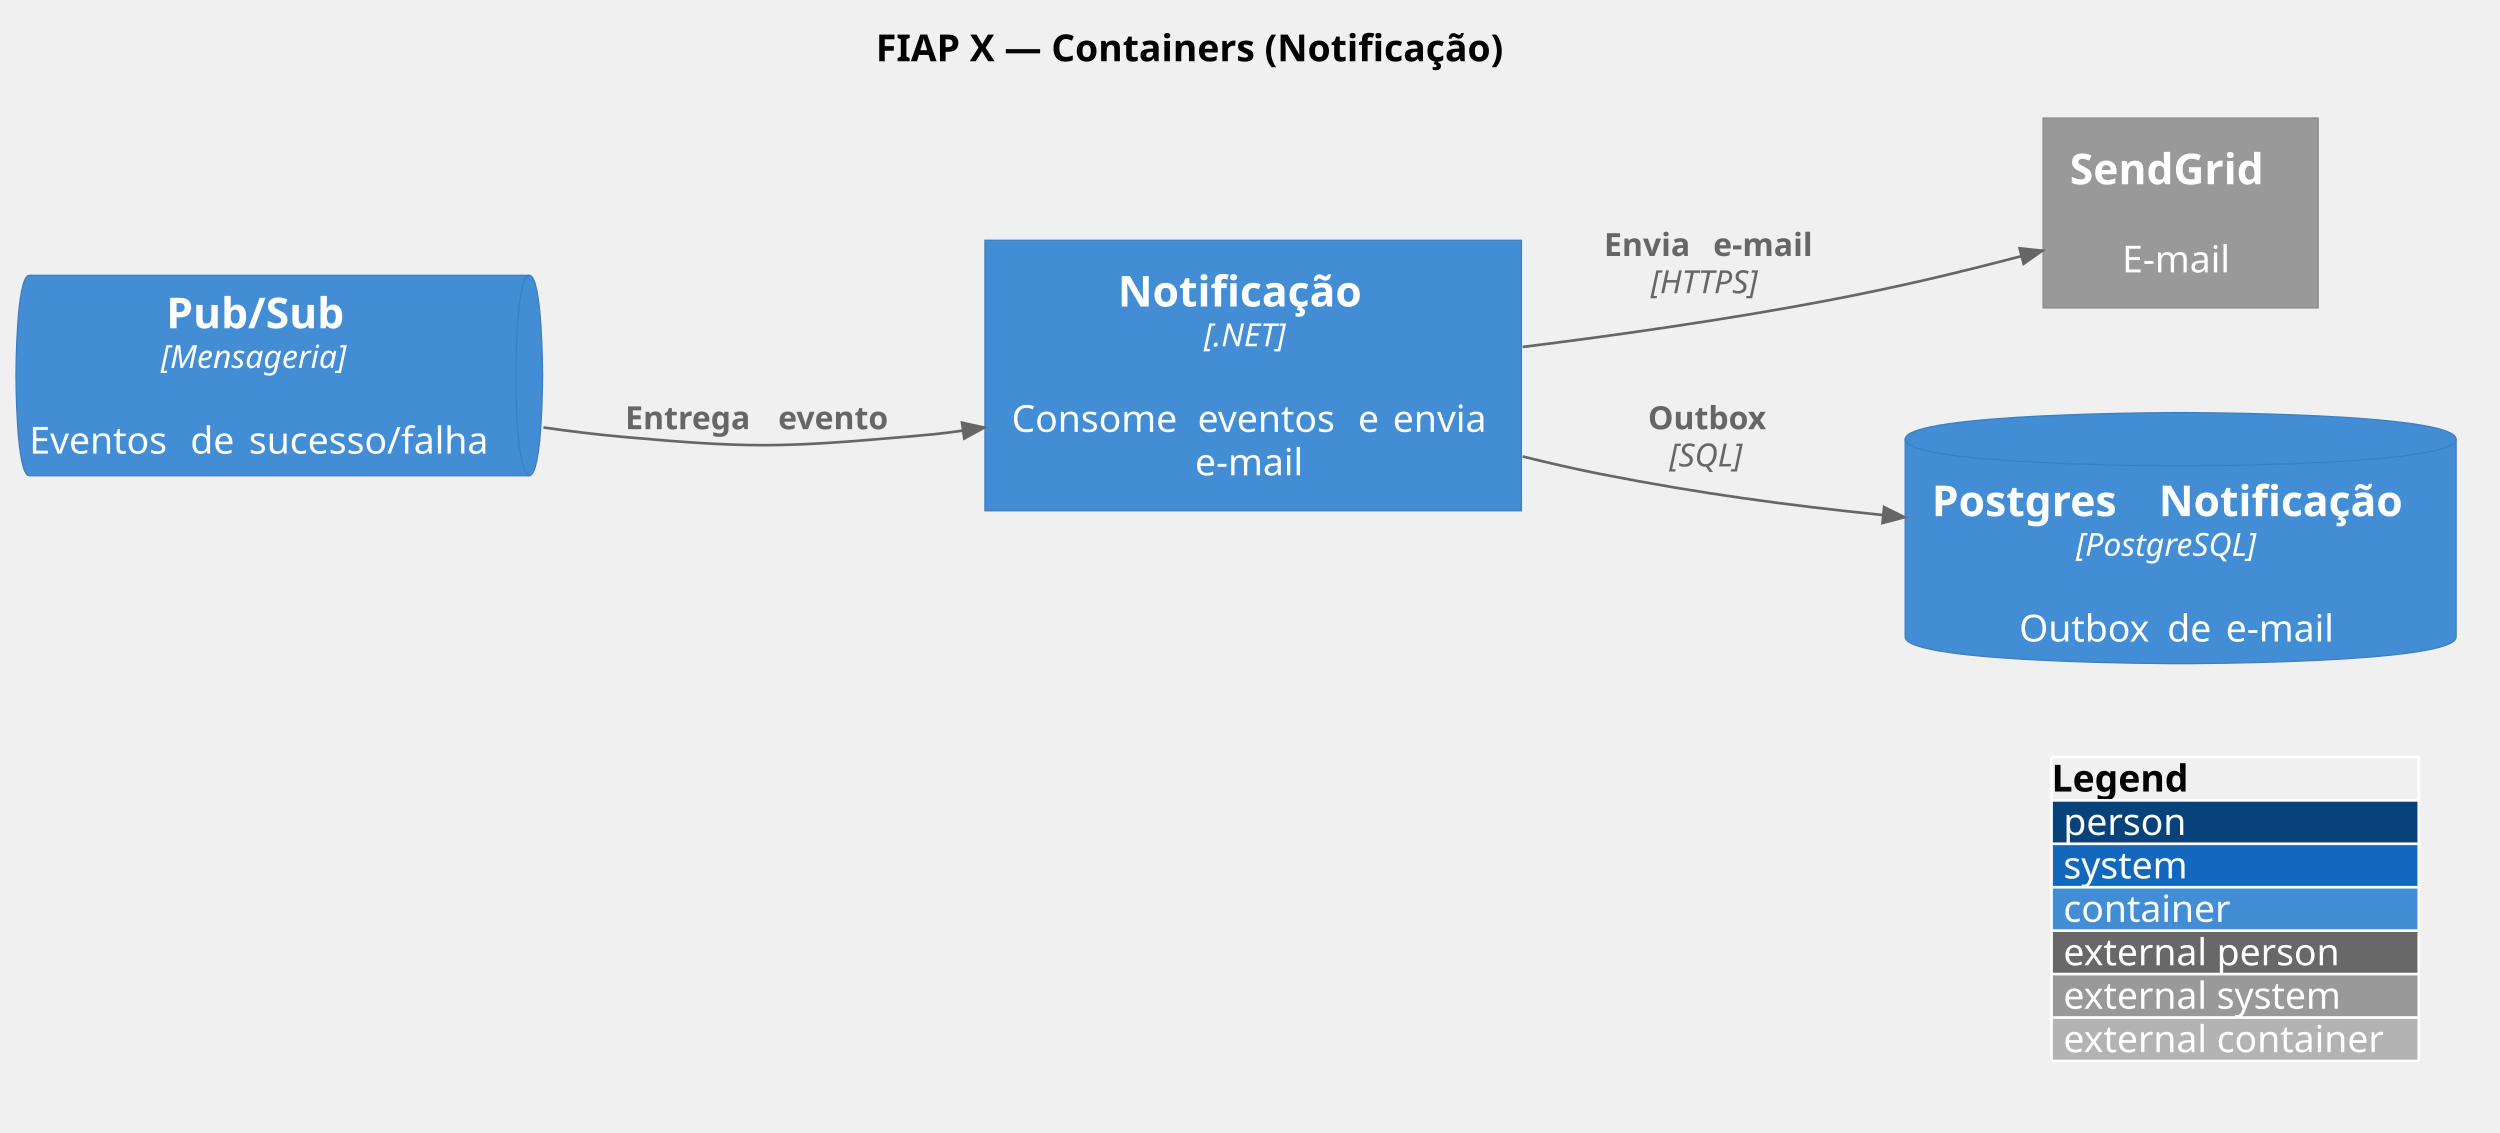
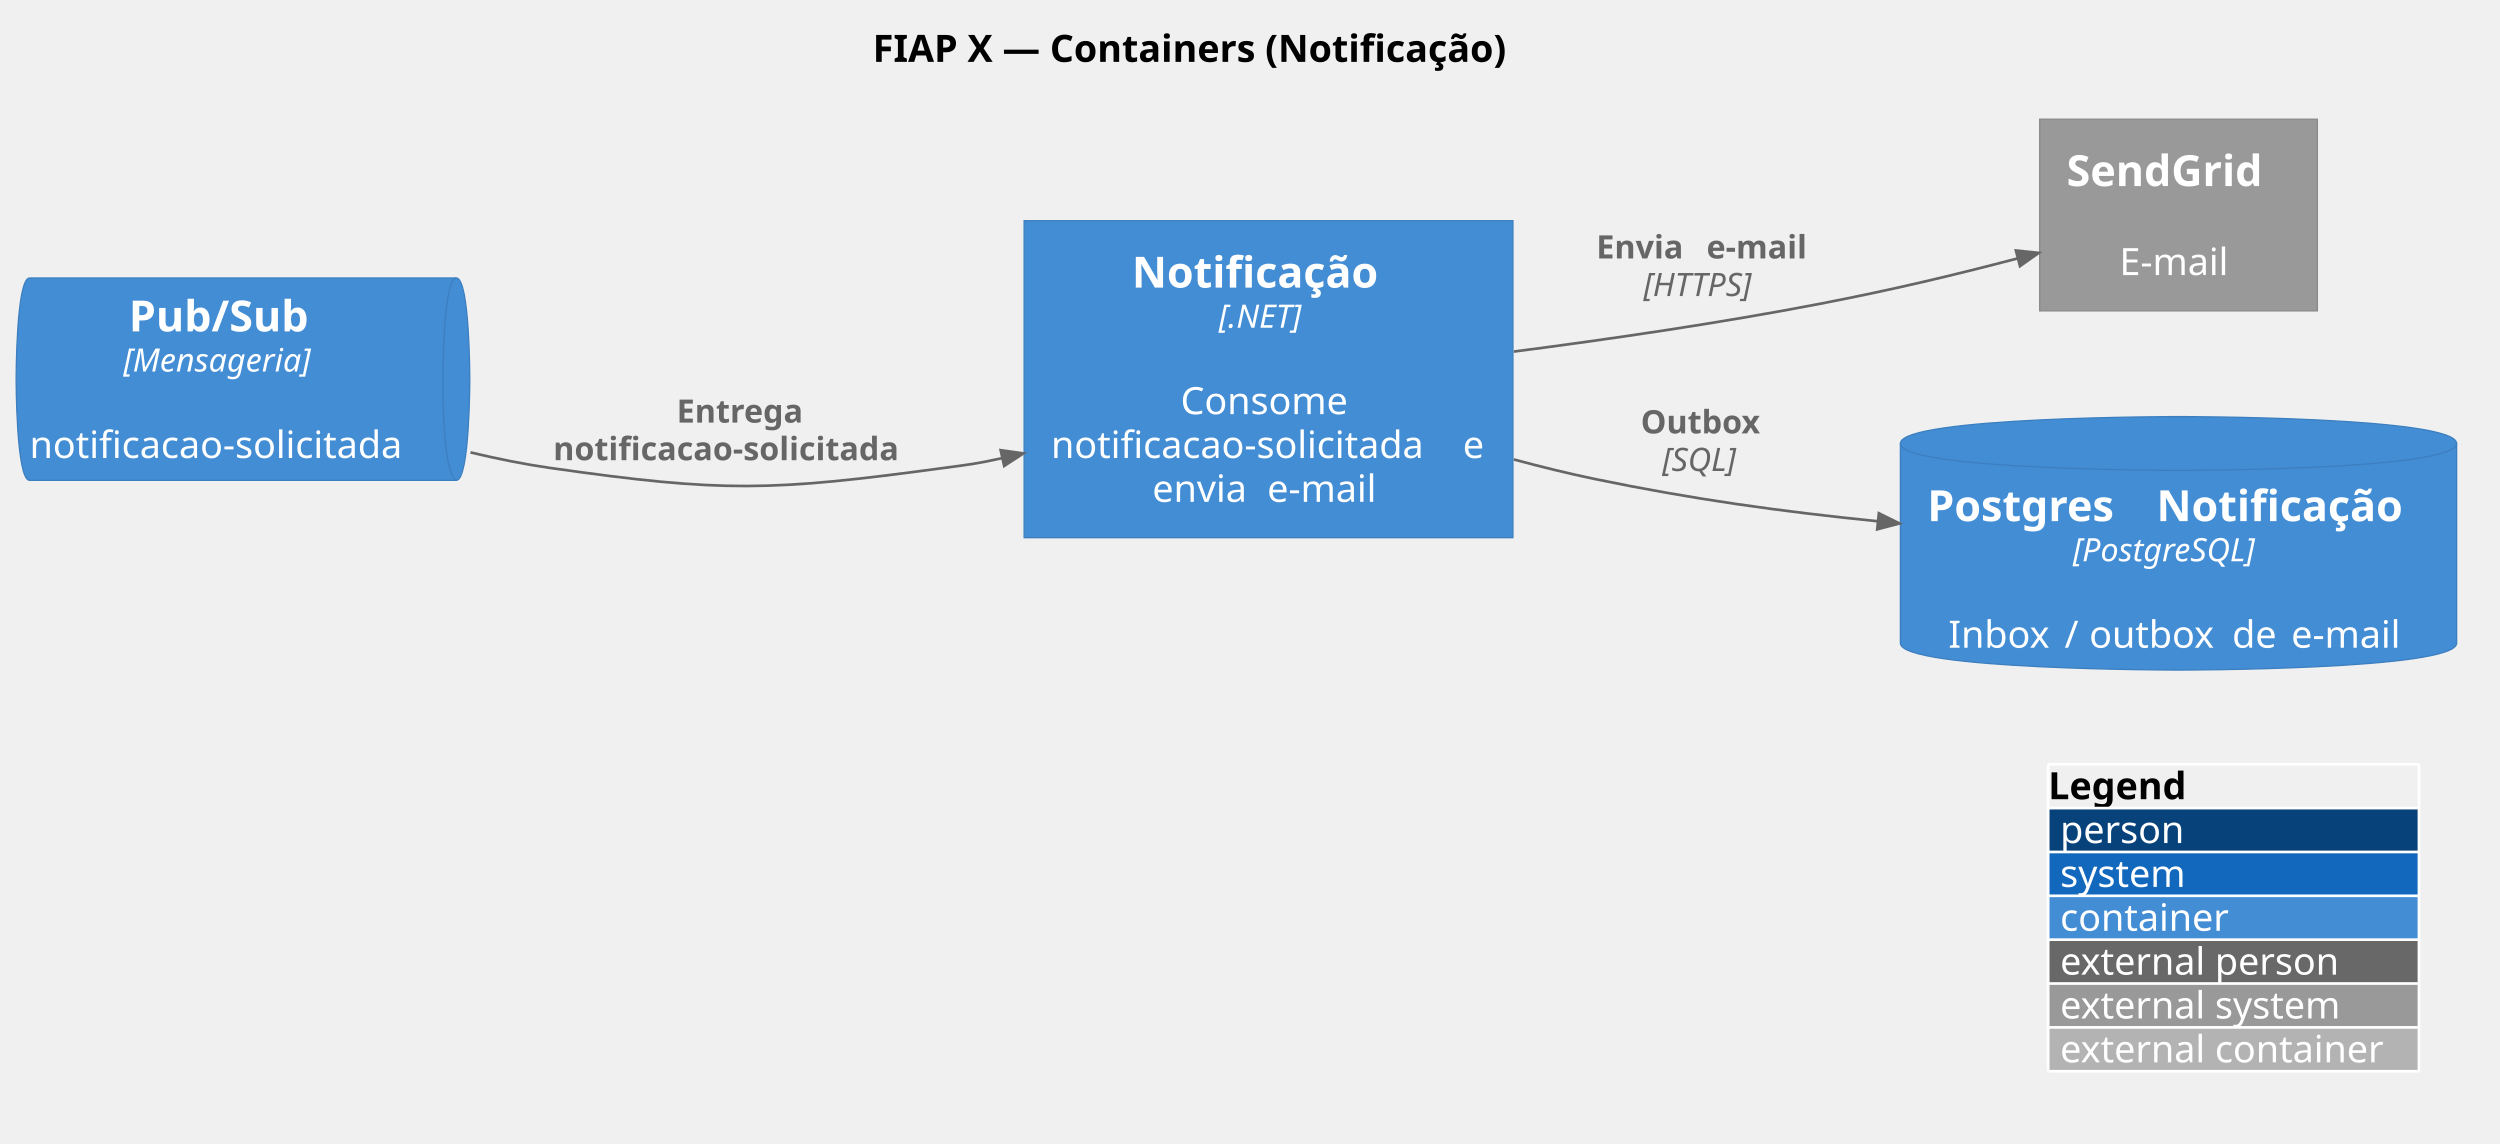
- <svg xmlns="http://www.w3.org/2000/svg" contentStyleType="text/css" height="425px" preserveAspectRatio="none" style="width:938px;height:425px;background:#FFFFFF;" version="1.1" viewBox="0 0 938 425" width="938px" zoomAndPan="magnify">
+ <svg xmlns="http://www.w3.org/2000/svg" contentStyleType="text/css" height="425px" preserveAspectRatio="none" style="width:929px;height:425px;background:#FFFFFF;" version="1.1" viewBox="0 0 929 425" width="929px" zoomAndPan="magnify">
  <defs />
  <g>
-     <text fill="#000000" font-family="sans-serif" font-size="14" font-weight="bold" lengthAdjust="spacing" textLength="267.278" x="328.623" y="22.995">FIAP X — Containers (Notificação)</text>
+     <text fill="#000000" font-family="sans-serif" font-size="14" font-weight="bold" lengthAdjust="spacing" textLength="267.278" x="324.303" y="22.995">FIAP X — Containers (Notificação)</text>
    <g id="elem_pubsub">
-       <path d="M11,103.307 L198.564,103.307 C203.564,103.307 203.564,140.901 203.564,140.901 C203.564,140.901 203.564,178.494 198.564,178.494 L11,178.494 C6,178.494 6,140.901 6,140.901 C6,140.901 6,103.307 11,103.307 " fill="#438DD5" style="stroke:#3C7FC0;stroke-width:0.5;" />
-       <path d="M198.564,103.307 C193.564,103.307 193.564,140.901 193.564,140.901 C193.564,178.494 198.564,178.494 198.564,178.494 " fill="none" style="stroke:#3C7FC0;stroke-width:0.5;" />
-       <text fill="#FFFFFF" font-family="sans-serif" font-size="16" font-weight="bold" lengthAdjust="spacing" textLength="74.781" x="62.391" y="123.158">Pub/Sub</text>
-       <text fill="#FFFFFF" font-family="sans-serif" font-size="12" font-style="italic" lengthAdjust="spacing" textLength="78.932" x="60.316" y="138.071">[Mensageria]</text>
-       <text fill="#FFFFFF" font-family="sans-serif" font-size="14" lengthAdjust="spacing" textLength="4.45" x="97.557" y="153.896"> </text>
-       <text fill="#FFFFFF" font-family="sans-serif" font-size="14" lengthAdjust="spacing" textLength="55.966" x="11" y="170.193">Eventos</text>
-       <text fill="#FFFFFF" font-family="sans-serif" font-size="14" lengthAdjust="spacing" textLength="4.45" x="66.966" y="170.193"> </text>
-       <text fill="#FFFFFF" font-family="sans-serif" font-size="14" lengthAdjust="spacing" textLength="17.5" x="71.416" y="170.193">de</text>
-       <text fill="#FFFFFF" font-family="sans-serif" font-size="14" lengthAdjust="spacing" textLength="4.45" x="88.916" y="170.193"> </text>
-       <text fill="#FFFFFF" font-family="sans-serif" font-size="14" lengthAdjust="spacing" textLength="95.197" x="93.366" y="170.193">sucesso/falha</text>
+       <path d="M11,103.307 L169.565,103.307 C174.565,103.307 174.565,140.901 174.565,140.901 C174.565,140.901 174.565,178.494 169.565,178.494 L11,178.494 C6,178.494 6,140.901 6,140.901 C6,140.901 6,103.307 11,103.307 " fill="#438DD5" style="stroke:#3C7FC0;stroke-width:0.5;" />
+       <path d="M169.565,103.307 C164.565,103.307 164.565,140.901 164.565,140.901 C164.565,178.494 169.565,178.494 169.565,178.494 " fill="none" style="stroke:#3C7FC0;stroke-width:0.5;" />
+       <text fill="#FFFFFF" font-family="sans-serif" font-size="16" font-weight="bold" lengthAdjust="spacing" textLength="74.781" x="47.892" y="123.158">Pub/Sub</text>
+       <text fill="#FFFFFF" font-family="sans-serif" font-size="12" font-style="italic" lengthAdjust="spacing" textLength="78.932" x="45.817" y="138.071">[Mensageria]</text>
+       <text fill="#FFFFFF" font-family="sans-serif" font-size="14" lengthAdjust="spacing" textLength="4.45" x="83.058" y="153.896"> </text>
+       <text fill="#FFFFFF" font-family="sans-serif" font-size="14" lengthAdjust="spacing" textLength="148.565" x="11" y="170.193">notificacao-solicitada</text>
    </g>
    <g id="elem_notif">
-       <rect fill="#438DD5" height="101.484" style="stroke:#3C7FC0;stroke-width:0.5;" width="201.262" x="369.56" y="90.157" />
-       <text fill="#FFFFFF" font-family="sans-serif" font-size="16" font-weight="bold" lengthAdjust="spacing" textLength="101.516" x="419.433" y="115.008">Notificação</text>
-       <text fill="#FFFFFF" font-family="sans-serif" font-size="12" font-style="italic" lengthAdjust="spacing" textLength="37.066" x="451.658" y="129.921">[.NET]</text>
-       <text fill="#FFFFFF" font-family="sans-serif" font-size="14" lengthAdjust="spacing" textLength="4.45" x="467.966" y="145.746"> </text>
-       <text fill="#FFFFFF" font-family="sans-serif" font-size="14" lengthAdjust="spacing" textLength="65.324" x="379.56" y="162.043">Consome</text>
-       <text fill="#FFFFFF" font-family="sans-serif" font-size="14" lengthAdjust="spacing" textLength="4.45" x="444.884" y="162.043"> </text>
-       <text fill="#FFFFFF" font-family="sans-serif" font-size="14" lengthAdjust="spacing" textLength="55.733" x="449.334" y="162.043">eventos</text>
-       <text fill="#FFFFFF" font-family="sans-serif" font-size="14" lengthAdjust="spacing" textLength="4.45" x="505.068" y="162.043"> </text>
-       <text fill="#FFFFFF" font-family="sans-serif" font-size="14" lengthAdjust="spacing" textLength="8.613" x="509.518" y="162.043">e</text>
-       <text fill="#FFFFFF" font-family="sans-serif" font-size="14" lengthAdjust="spacing" textLength="4.45" x="518.131" y="162.043"> </text>
-       <text fill="#FFFFFF" font-family="sans-serif" font-size="14" lengthAdjust="spacing" textLength="38.24" x="522.582" y="162.043">envia</text>
-       <text fill="#FFFFFF" font-family="sans-serif" font-size="14" lengthAdjust="spacing" textLength="43.661" x="448.36" y="178.339">e-mail</text>
+       <rect fill="#438DD5" height="117.781" style="stroke:#3C7FC0;stroke-width:0.5;" width="181.629" x="380.57" y="82.017" />
+       <text fill="#FFFFFF" font-family="sans-serif" font-size="16" font-weight="bold" lengthAdjust="spacing" textLength="101.516" x="420.627" y="106.868">Notificação</text>
+       <text fill="#FFFFFF" font-family="sans-serif" font-size="12" font-style="italic" lengthAdjust="spacing" textLength="37.066" x="452.851" y="121.781">[.NET]</text>
+       <text fill="#FFFFFF" font-family="sans-serif" font-size="14" lengthAdjust="spacing" textLength="4.45" x="469.159" y="137.606"> </text>
+       <text fill="#FFFFFF" font-family="sans-serif" font-size="14" lengthAdjust="spacing" textLength="65.324" x="438.722" y="153.903">Consome</text>
+       <text fill="#FFFFFF" font-family="sans-serif" font-size="14" lengthAdjust="spacing" textLength="148.565" x="390.57" y="170.2">notificacao-solicitada</text>
+       <text fill="#FFFFFF" font-family="sans-serif" font-size="14" lengthAdjust="spacing" textLength="4.45" x="539.135" y="170.2"> </text>
+       <text fill="#FFFFFF" font-family="sans-serif" font-size="14" lengthAdjust="spacing" textLength="8.613" x="543.586" y="170.2">e</text>
+       <text fill="#FFFFFF" font-family="sans-serif" font-size="14" lengthAdjust="spacing" textLength="38.24" x="428.209" y="186.496">envia</text>
+       <text fill="#FFFFFF" font-family="sans-serif" font-size="14" lengthAdjust="spacing" textLength="4.45" x="466.449" y="186.496"> </text>
+       <text fill="#FFFFFF" font-family="sans-serif" font-size="14" lengthAdjust="spacing" textLength="43.661" x="470.899" y="186.496">e-mail</text>
    </g>
    <g id="elem_pgNotif">
-       <path d="M714.83,164.807 C714.83,154.807 818.178,154.807 818.178,154.807 C818.178,154.807 921.525,154.807 921.525,164.807 L921.525,238.994 C921.525,248.994 818.178,248.994 818.178,248.994 C818.178,248.994 714.83,248.994 714.83,238.994 L714.83,164.807 " fill="#438DD5" style="stroke:#3C7FC0;stroke-width:0.5;" />
-       <path d="M714.83,164.807 C714.83,174.807 818.178,174.807 818.178,174.807 C818.178,174.807 921.525,174.807 921.525,164.807 " fill="none" style="stroke:#3C7FC0;stroke-width:0.5;" />
-       <text fill="#FFFFFF" font-family="sans-serif" font-size="16" font-weight="bold" lengthAdjust="spacing" textLength="79.609" x="724.83" y="193.658">Postgres</text>
-       <text fill="#FFFFFF" font-family="sans-serif" font-size="16" font-weight="bold" lengthAdjust="spacing" textLength="5.57" x="804.439" y="193.658"> </text>
-       <text fill="#FFFFFF" font-family="sans-serif" font-size="16" font-weight="bold" lengthAdjust="spacing" textLength="101.516" x="810.01" y="193.658">Notificação</text>
-       <text fill="#FFFFFF" font-family="sans-serif" font-size="12" font-style="italic" lengthAdjust="spacing" textLength="78.58" x="778.888" y="208.571">[PostgreSQL]</text>
-       <text fill="#FFFFFF" font-family="sans-serif" font-size="14" lengthAdjust="spacing" textLength="4.45" x="815.953" y="224.396"> </text>
-       <text fill="#FFFFFF" font-family="sans-serif" font-size="14" lengthAdjust="spacing" textLength="51.119" x="757.587" y="240.693">Outbox</text>
-       <text fill="#FFFFFF" font-family="sans-serif" font-size="14" lengthAdjust="spacing" textLength="4.45" x="808.707" y="240.693"> </text>
-       <text fill="#FFFFFF" font-family="sans-serif" font-size="14" lengthAdjust="spacing" textLength="17.5" x="813.157" y="240.693">de</text>
-       <text fill="#FFFFFF" font-family="sans-serif" font-size="14" lengthAdjust="spacing" textLength="4.45" x="830.657" y="240.693"> </text>
-       <text fill="#FFFFFF" font-family="sans-serif" font-size="14" lengthAdjust="spacing" textLength="43.661" x="835.107" y="240.693">e-mail</text>
+       <path d="M706.19,164.807 C706.19,154.807 809.538,154.807 809.538,154.807 C809.538,154.807 912.885,154.807 912.885,164.807 L912.885,238.994 C912.885,248.994 809.538,248.994 809.538,248.994 C809.538,248.994 706.19,248.994 706.19,238.994 L706.19,164.807 " fill="#438DD5" style="stroke:#3C7FC0;stroke-width:0.5;" />
+       <path d="M706.19,164.807 C706.19,174.807 809.538,174.807 809.538,174.807 C809.538,174.807 912.885,174.807 912.885,164.807 " fill="none" style="stroke:#3C7FC0;stroke-width:0.5;" />
+       <text fill="#FFFFFF" font-family="sans-serif" font-size="16" font-weight="bold" lengthAdjust="spacing" textLength="79.609" x="716.19" y="193.658">Postgres</text>
+       <text fill="#FFFFFF" font-family="sans-serif" font-size="16" font-weight="bold" lengthAdjust="spacing" textLength="5.57" x="795.799" y="193.658"> </text>
+       <text fill="#FFFFFF" font-family="sans-serif" font-size="16" font-weight="bold" lengthAdjust="spacing" textLength="101.516" x="801.37" y="193.658">Notificação</text>
+       <text fill="#FFFFFF" font-family="sans-serif" font-size="12" font-style="italic" lengthAdjust="spacing" textLength="78.58" x="770.248" y="208.571">[PostgreSQL]</text>
+       <text fill="#FFFFFF" font-family="sans-serif" font-size="14" lengthAdjust="spacing" textLength="4.45" x="807.313" y="224.396"> </text>
+       <text fill="#FFFFFF" font-family="sans-serif" font-size="14" lengthAdjust="spacing" textLength="38.739" x="723.996" y="240.693">Inbox</text>
+       <text fill="#FFFFFF" font-family="sans-serif" font-size="14" lengthAdjust="spacing" textLength="4.45" x="762.735" y="240.693"> </text>
+       <text fill="#FFFFFF" font-family="sans-serif" font-size="14" lengthAdjust="spacing" textLength="4.717" x="767.186" y="240.693">/</text>
+       <text fill="#FFFFFF" font-family="sans-serif" font-size="14" lengthAdjust="spacing" textLength="4.45" x="771.902" y="240.693"> </text>
+       <text fill="#FFFFFF" font-family="sans-serif" font-size="14" lengthAdjust="spacing" textLength="48.665" x="776.353" y="240.693">outbox</text>
+       <text fill="#FFFFFF" font-family="sans-serif" font-size="14" lengthAdjust="spacing" textLength="4.45" x="825.018" y="240.693"> </text>
+       <text fill="#FFFFFF" font-family="sans-serif" font-size="14" lengthAdjust="spacing" textLength="17.5" x="829.468" y="240.693">de</text>
+       <text fill="#FFFFFF" font-family="sans-serif" font-size="14" lengthAdjust="spacing" textLength="4.45" x="846.968" y="240.693"> </text>
+       <text fill="#FFFFFF" font-family="sans-serif" font-size="14" lengthAdjust="spacing" textLength="43.661" x="851.418" y="240.693">e-mail</text>
    </g>
    <g id="elem_sendgrid">
-       <rect fill="#999999" height="71.219" style="stroke:#8A8A8A;stroke-width:0.5;" width="103.18" x="766.58" y="44.297" />
-       <text fill="#FFFFFF" font-family="sans-serif" font-size="16" font-weight="bold" lengthAdjust="spacing" textLength="83.18" x="776.58" y="69.148">SendGrid</text>
-       <text fill="#FFFFFF" font-family="sans-serif" font-size="14" lengthAdjust="spacing" textLength="4.45" x="815.945" y="85.917"> </text>
-       <text fill="#FFFFFF" font-family="sans-serif" font-size="14" lengthAdjust="spacing" textLength="43.894" x="796.223" y="102.214">E-mail</text>
+       <rect fill="#999999" height="71.219" style="stroke:#8A8A8A;stroke-width:0.5;" width="103.18" x="757.95" y="44.297" />
+       <text fill="#FFFFFF" font-family="sans-serif" font-size="16" font-weight="bold" lengthAdjust="spacing" textLength="83.18" x="767.95" y="69.148">SendGrid</text>
+       <text fill="#FFFFFF" font-family="sans-serif" font-size="14" lengthAdjust="spacing" textLength="4.45" x="807.315" y="85.917"> </text>
+       <text fill="#FFFFFF" font-family="sans-serif" font-size="14" lengthAdjust="spacing" textLength="43.894" x="787.593" y="102.214">E-mail</text>
    </g>
    <g id="link_pubsub_notif">
-       <path d="M203.91,160.387 C213.89,161.817 223.91,163.037 233.56,163.907 C280.49,168.097 292.63,168.037 339.56,163.907 C349.24,163.047 351.358,162.963 361.368,161.553 " fill="none" id="pubsub-to-notif" style="stroke:#666666;stroke-width:1;" />
-       <polygon fill="#666666" points="369.29,160.437,360.95,158.582,361.787,164.523,369.29,160.437" style="stroke:#666666;stroke-width:1;" />
-       <text fill="#666666" font-family="sans-serif" font-size="12" font-weight="bold" lengthAdjust="spacing" textLength="53.221" x="234.56" y="161.046">Entrega</text>
-       <text fill="#666666" font-family="sans-serif" font-size="12" font-weight="bold" lengthAdjust="spacing" textLength="4.178" x="287.781" y="161.046"> </text>
-       <text fill="#666666" font-family="sans-serif" font-size="12" font-weight="bold" lengthAdjust="spacing" textLength="46.623" x="291.958" y="161.046">evento</text>
+       <path d="M174.83,168.107 C184.77,170.487 194.83,172.517 204.57,173.907 C268.8,183.067 286.26,182.597 350.57,173.907 C360.29,172.587 362.542,172.437 372.502,170.217 " fill="none" id="pubsub-to-notif" style="stroke:#666666;stroke-width:1;" />
+       <polygon fill="#666666" points="380.31,168.477,371.849,167.289,373.154,173.145,380.31,168.477" style="stroke:#666666;stroke-width:1;" />
+       <text fill="#666666" font-family="sans-serif" font-size="12" font-weight="bold" lengthAdjust="spacing" textLength="53.221" x="251.449" y="157.046">Entrega</text>
+       <text fill="#666666" font-family="sans-serif" font-size="12" font-weight="bold" lengthAdjust="spacing" textLength="144.978" x="205.57" y="171.014">notificacao-solicitada</text>
    </g>
    <g id="link_notif_pgNotif">
-       <path d="M571.28,171.267 C581.21,173.737 591.18,176.007 600.83,177.907 C637.63,185.147 670.451,189.565 706.601,193.255 " fill="none" id="notif-to-pgNotif" style="stroke:#666666;stroke-width:1;" />
-       <polygon fill="#666666" points="714.56,194.067,706.906,190.27,706.297,196.239,714.56,194.067" style="stroke:#666666;stroke-width:1;" />
-       <text fill="#666666" font-family="sans-serif" font-size="12" font-weight="bold" lengthAdjust="spacing" textLength="49.055" x="618.33" y="161.046">Outbox</text>
-       <text fill="#666666" font-family="sans-serif" font-size="12" font-style="italic" lengthAdjust="spacing" textLength="33.111" x="626.302" y="175.014">[SQL]</text>
+       <path d="M562.51,170.727 C572.46,173.417 582.5,175.887 592.19,177.907 C628.92,185.537 661.721,190.051 697.881,193.711 " fill="none" id="notif-to-pgNotif" style="stroke:#666666;stroke-width:1;" />
+       <polygon fill="#666666" points="705.84,194.517,698.183,190.726,697.579,196.696,705.84,194.517" style="stroke:#666666;stroke-width:1;" />
+       <text fill="#666666" font-family="sans-serif" font-size="12" font-weight="bold" lengthAdjust="spacing" textLength="49.055" x="609.69" y="161.046">Outbox</text>
+       <text fill="#666666" font-family="sans-serif" font-size="12" font-style="italic" lengthAdjust="spacing" textLength="33.111" x="617.662" y="175.014">[SQL]</text>
    </g>
    <g id="link_notif_sendgrid">
-       <path d="M571.29,130.177 C607.23,125.697 647.98,119.887 684.83,112.907 C711.93,107.767 734.032,102.496 758.512,96.076 " fill="none" id="notif-to-sendgrid" style="stroke:#666666;stroke-width:1;" />
-       <polygon fill="#666666" points="766.25,94.047,757.751,93.174,759.273,98.978,766.25,94.047" style="stroke:#666666;stroke-width:1;" />
-       <text fill="#666666" font-family="sans-serif" font-size="12" font-weight="bold" lengthAdjust="spacing" textLength="36.773" x="601.83" y="96.046">Envia</text>
-       <text fill="#666666" font-family="sans-serif" font-size="12" font-weight="bold" lengthAdjust="spacing" textLength="4.178" x="638.603" y="96.046"> </text>
-       <text fill="#666666" font-family="sans-serif" font-size="12" font-weight="bold" lengthAdjust="spacing" textLength="41.947" x="642.781" y="96.046">e-mail</text>
-       <text fill="#666666" font-family="sans-serif" font-size="12" font-style="italic" lengthAdjust="spacing" textLength="47.9" x="619.329" y="110.014">[HTTPS]</text>
+       <path d="M562.52,130.647 C598.08,126.047 639.19,120.037 676.19,112.907 C703.28,107.677 725.391,102.403 749.871,95.993 " fill="none" id="notif-to-sendgrid" style="stroke:#666666;stroke-width:1;" />
+       <polygon fill="#666666" points="757.61,93.967,749.111,93.091,750.631,98.895,757.61,93.967" style="stroke:#666666;stroke-width:1;" />
+       <text fill="#666666" font-family="sans-serif" font-size="12" font-weight="bold" lengthAdjust="spacing" textLength="36.773" x="593.19" y="96.046">Envia</text>
+       <text fill="#666666" font-family="sans-serif" font-size="12" font-weight="bold" lengthAdjust="spacing" textLength="4.178" x="629.963" y="96.046"> </text>
+       <text fill="#666666" font-family="sans-serif" font-size="12" font-weight="bold" lengthAdjust="spacing" textLength="41.947" x="634.141" y="96.046">e-mail</text>
+       <text fill="#666666" font-family="sans-serif" font-size="12" font-style="italic" lengthAdjust="spacing" textLength="47.9" x="610.689" y="110.014">[HTTPS]</text>
    </g>
-     <text fill="#000000" font-family="sans-serif" font-size="14" font-weight="bold" lengthAdjust="spacing" textLength="57.921" x="769.74" y="296.99">Legend</text>
-     <text fill="#FFFFFF" font-family="sans-serif" font-size="14" lengthAdjust="spacing" textLength="4.45" x="827.661" y="296.99"> </text>
-     <rect fill="#08427B" height="16.297" style="stroke:none;stroke-width:1;" width="137.785" x="769.74" y="300.291" />
-     <text fill="#FFFFFF" font-family="sans-serif" font-size="14" lengthAdjust="spacing" textLength="47.988" x="774.19" y="313.286">person</text>
-     <rect fill="#1168BD" height="16.297" style="stroke:none;stroke-width:1;" width="137.785" x="769.74" y="316.588" />
-     <text fill="#FFFFFF" font-family="sans-serif" font-size="14" lengthAdjust="spacing" textLength="50.613" x="774.19" y="329.583">system</text>
-     <rect fill="#438DD5" height="16.297" style="stroke:none;stroke-width:1;" width="137.785" x="769.74" y="332.885" />
-     <text fill="#FFFFFF" font-family="sans-serif" font-size="14" lengthAdjust="spacing" textLength="66.336" x="774.19" y="345.88">container</text>
-     <rect fill="#686868" height="16.297" style="stroke:none;stroke-width:1;" width="137.785" x="769.74" y="349.182" />
-     <text fill="#FFFFFF" font-family="sans-serif" font-size="14" lengthAdjust="spacing" textLength="110.537" x="774.19" y="362.177">external person</text>
-     <rect fill="#999999" height="16.297" style="stroke:none;stroke-width:1;" width="137.785" x="769.74" y="365.479" />
-     <text fill="#FFFFFF" font-family="sans-serif" font-size="14" lengthAdjust="spacing" textLength="113.162" x="774.19" y="378.474">external system</text>
-     <rect fill="#B3B3B3" height="16.297" style="stroke:none;stroke-width:1;" width="137.785" x="769.74" y="381.776" />
-     <text fill="#FFFFFF" font-family="sans-serif" font-size="14" lengthAdjust="spacing" textLength="128.885" x="774.19" y="394.771">external container</text>
-     <line style="stroke:#FFFFFF;stroke-width:1;" x1="769.74" x2="907.525" y1="283.994" y2="283.994" />
-     <line style="stroke:#FFFFFF;stroke-width:1;" x1="769.74" x2="907.525" y1="300.291" y2="300.291" />
-     <line style="stroke:#FFFFFF;stroke-width:1;" x1="769.74" x2="907.525" y1="316.588" y2="316.588" />
-     <line style="stroke:#FFFFFF;stroke-width:1;" x1="769.74" x2="907.525" y1="332.885" y2="332.885" />
-     <line style="stroke:#FFFFFF;stroke-width:1;" x1="769.74" x2="907.525" y1="349.182" y2="349.182" />
-     <line style="stroke:#FFFFFF;stroke-width:1;" x1="769.74" x2="907.525" y1="365.479" y2="365.479" />
-     <line style="stroke:#FFFFFF;stroke-width:1;" x1="769.74" x2="907.525" y1="381.776" y2="381.776" />
-     <line style="stroke:#FFFFFF;stroke-width:1;" x1="769.74" x2="907.525" y1="398.072" y2="398.072" />
-     <line style="stroke:#FFFFFF;stroke-width:1;" x1="769.74" x2="769.74" y1="283.994" y2="398.072" />
-     <line style="stroke:#FFFFFF;stroke-width:1;" x1="907.525" x2="907.525" y1="283.994" y2="398.072" />
+     <text fill="#000000" font-family="sans-serif" font-size="14" font-weight="bold" lengthAdjust="spacing" textLength="57.921" x="761.1" y="296.99">Legend</text>
+     <text fill="#FFFFFF" font-family="sans-serif" font-size="14" lengthAdjust="spacing" textLength="4.45" x="819.021" y="296.99"> </text>
+     <rect fill="#08427B" height="16.297" style="stroke:none;stroke-width:1;" width="137.785" x="761.1" y="300.291" />
+     <text fill="#FFFFFF" font-family="sans-serif" font-size="14" lengthAdjust="spacing" textLength="47.988" x="765.55" y="313.286">person</text>
+     <rect fill="#1168BD" height="16.297" style="stroke:none;stroke-width:1;" width="137.785" x="761.1" y="316.588" />
+     <text fill="#FFFFFF" font-family="sans-serif" font-size="14" lengthAdjust="spacing" textLength="50.613" x="765.55" y="329.583">system</text>
+     <rect fill="#438DD5" height="16.297" style="stroke:none;stroke-width:1;" width="137.785" x="761.1" y="332.885" />
+     <text fill="#FFFFFF" font-family="sans-serif" font-size="14" lengthAdjust="spacing" textLength="66.336" x="765.55" y="345.88">container</text>
+     <rect fill="#686868" height="16.297" style="stroke:none;stroke-width:1;" width="137.785" x="761.1" y="349.182" />
+     <text fill="#FFFFFF" font-family="sans-serif" font-size="14" lengthAdjust="spacing" textLength="110.537" x="765.55" y="362.177">external person</text>
+     <rect fill="#999999" height="16.297" style="stroke:none;stroke-width:1;" width="137.785" x="761.1" y="365.479" />
+     <text fill="#FFFFFF" font-family="sans-serif" font-size="14" lengthAdjust="spacing" textLength="113.162" x="765.55" y="378.474">external system</text>
+     <rect fill="#B3B3B3" height="16.297" style="stroke:none;stroke-width:1;" width="137.785" x="761.1" y="381.776" />
+     <text fill="#FFFFFF" font-family="sans-serif" font-size="14" lengthAdjust="spacing" textLength="128.885" x="765.55" y="394.771">external container</text>
+     <line style="stroke:#FFFFFF;stroke-width:1;" x1="761.1" x2="898.885" y1="283.994" y2="283.994" />
+     <line style="stroke:#FFFFFF;stroke-width:1;" x1="761.1" x2="898.885" y1="300.291" y2="300.291" />
+     <line style="stroke:#FFFFFF;stroke-width:1;" x1="761.1" x2="898.885" y1="316.588" y2="316.588" />
+     <line style="stroke:#FFFFFF;stroke-width:1;" x1="761.1" x2="898.885" y1="332.885" y2="332.885" />
+     <line style="stroke:#FFFFFF;stroke-width:1;" x1="761.1" x2="898.885" y1="349.182" y2="349.182" />
+     <line style="stroke:#FFFFFF;stroke-width:1;" x1="761.1" x2="898.885" y1="365.479" y2="365.479" />
+     <line style="stroke:#FFFFFF;stroke-width:1;" x1="761.1" x2="898.885" y1="381.776" y2="381.776" />
+     <line style="stroke:#FFFFFF;stroke-width:1;" x1="761.1" x2="898.885" y1="398.072" y2="398.072" />
+     <line style="stroke:#FFFFFF;stroke-width:1;" x1="761.1" x2="761.1" y1="283.994" y2="398.072" />
+     <line style="stroke:#FFFFFF;stroke-width:1;" x1="898.885" x2="898.885" y1="283.994" y2="398.072" />
  </g>
</svg>
